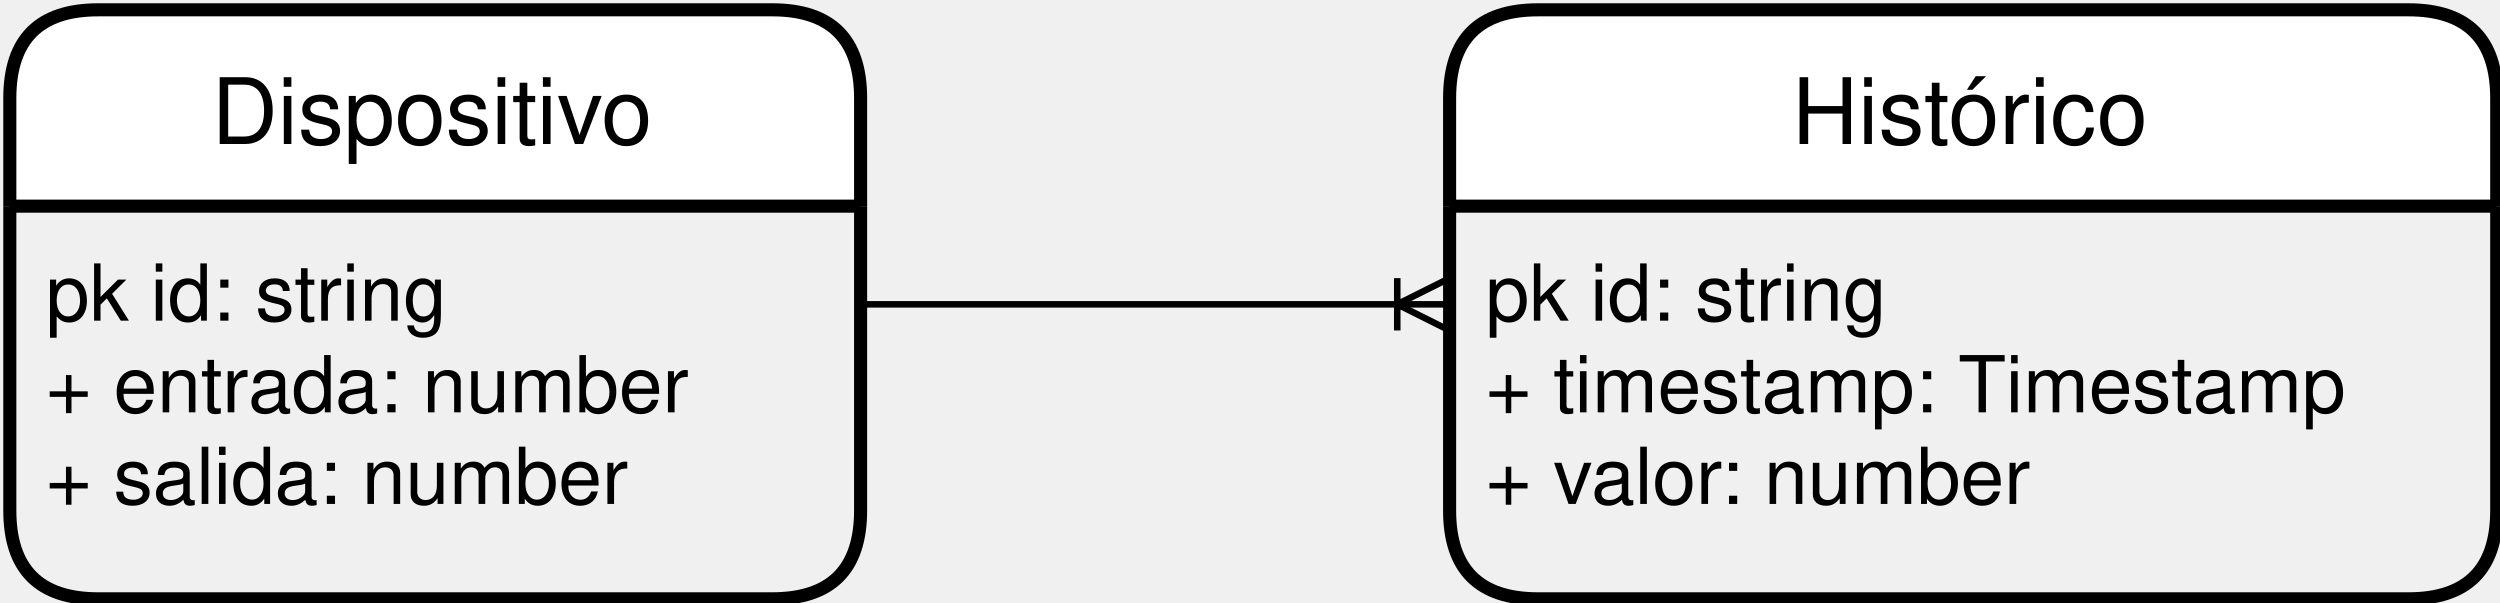
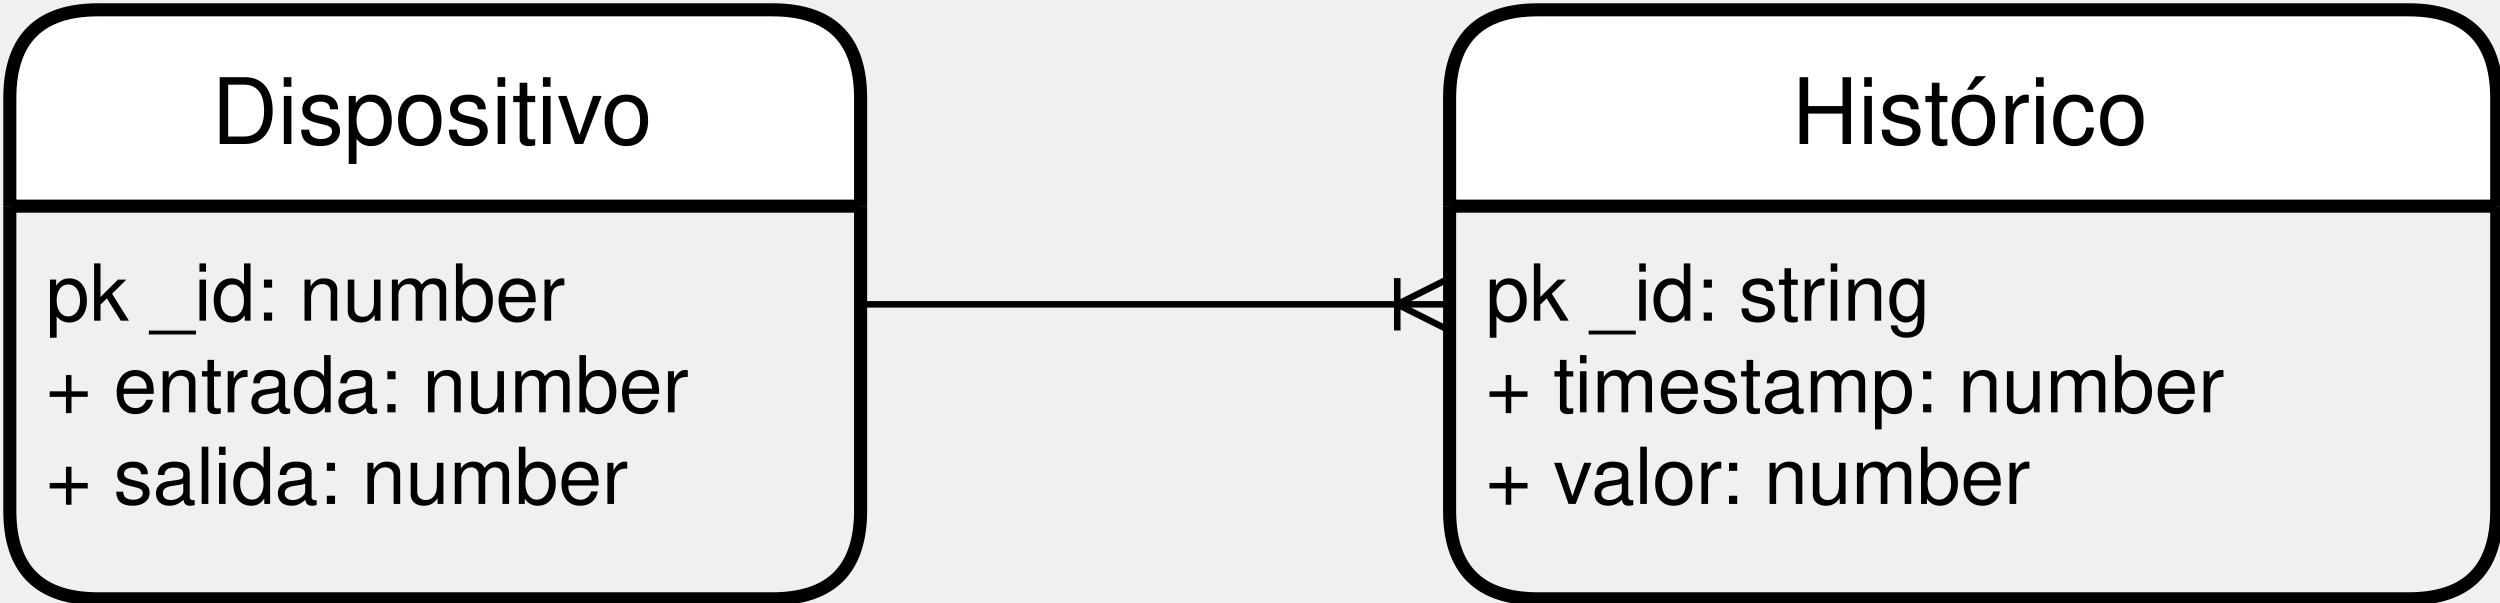
- <svg xmlns="http://www.w3.org/2000/svg" version="1.1" width="382px" height="92px" viewBox="-0.5 -0.5 382 92" content="&lt;mxfile host=&quot;app.diagrams.net&quot; modified=&quot;2021-04-22T22:14:59.865Z&quot; agent=&quot;5.0 (Windows NT 10.0; Win64; x64) AppleWebKit/537.36 (KHTML, like Gecko) Chrome/90.0.443.85 Safari/537.36&quot; etag=&quot;Wv3OksAdmj7_0qB-zd_O&quot; version=&quot;14.6.6&quot; type=&quot;google&quot;&gt;&lt;diagram id=&quot;VwrN94p4D4ad7PjKAGfQ&quot; name=&quot;Page-1&quot;&gt;7VfbTuMwEP2aPLJqklLKY9t04QFWLCDBPprYbaw6ceQ4bcPX7zgZ59oLK8Q+rFaqqsyZi+05Z1LX8Rfx/kaRNLqXlAnHG9G94weO511NPfg2QFEB4/F1BawVpxXkNsATf2cIjhDNOWVZJ1BLKTRPu2Aok4SFuoMRpeSuG7aSortqStZsADyFRAzRF051VKFT76rBbxlfR3Zld4Lni4kNxpNkEaFy14L8peMvlJS6eor3CyZM72xfqrzvR7z1xhRL9EcSZhdsNwvc5+1mGb78pD/ybbq5mFZVtkTkeOBbnmln4TtzX/FQ4tZ1YfuR7XgsSALWPIy4oHekkLlZP9Mk3FhrHknF32WiiQCXCwC4lUZ6/VEn4slkAmxQJfOEMopJK/Bjjju2Nu5lVBZVclPz4pl8lkH8g23KqIbuSKbtViwRxktJFpXrGYMIvk7gOYRspgAY9hjbvmVKs30Lwp7fMBkzrQoIQa83Rf5xAKwcdo2a3AliUUtJ14gRFPC6rtxwDA9I8x9Qfj2gPN1gzqzkWvFk7XgTx/Nd0xRn4Tkz2Ax85mb6eMyAzDitwp9r82gGrCRVFZ3k8Rs0ti8q23fBVrqmdSHLtCCRpdpWXIgelKUkhL3elVnBuCcYIwdDE4dhnuECWqZWEeStlpGSmuiWDXxbrQwFcHKMzqsCVeB/UAWTr1KBO1BBwLNUZlzz7f+p//TUT84Pvf83h9773NBDIxShpDvEx4IzaGg/9l8b+I8L4sTAH1LA1w38UAIDWhiFuw+acH6ui0cmiOYyWTaeQc8jHdt5ZwmdmUsXmMtH4OxZ3pOkKB1whldsd2n8MsY379Lawb7tDQpr7bl+tdXhuZ0GZpNlDJt0dIAzmauQnZ8TeG2t2Sn+8UfUNOwk+226RwforkFVNnrbvXUeEgGu8SA5nK1+3/iX3ReO7/Z0VJ0cs9q3xF6hca+Q1y9UtWZQqNRkffBDMgWzuexW4c0/Bn/5Gw==&lt;/diagram&gt;&lt;/mxfile&gt;" style="background-color: rgb(255, 255, 255);">
+ <svg xmlns="http://www.w3.org/2000/svg" version="1.1" width="382px" height="92px" viewBox="-0.5 -0.5 382 92" content="&lt;mxfile host=&quot;app.diagrams.net&quot; modified=&quot;2021-06-02T05:01:43.084Z&quot; agent=&quot;5.0 (Windows NT 10.0; Win64; x64) AppleWebKit/537.36 (KHTML, like Gecko) Chrome/91.0.447.77 Safari/537.36&quot; etag=&quot;zd1P4hHMucb5gXnI-HPf&quot; version=&quot;14.7.3&quot; type=&quot;google&quot;&gt;&lt;diagram id=&quot;VwrN94p4D4ad7PjKAGfQ&quot; name=&quot;Page-1&quot;&gt;7VddT9swFP01eWRK4lLKY9t08AATAyTY02RiN7HqxJHjtA2/fteJnc/SdprYwzQJodxz7/XHOeeG4KBlsr+ROIvvBaHc8V2yd1Dg+P7VzIffGihr4NKd1UAkGakhrwWe2Ds1oGvQghGa9wqVEFyxrA+GIk1pqHoYllLs+mVrwfu7ZjiiI+ApxHyMvjCi4hqd+VctfktZFNudvel1nUmwLTY3yWNMxK4DoZWDllIIVT8l+yXlmjvLS9339YNsczBJU3VOw/yC7uaB97zdrMKX7+Rbsc02F0aMLeaFufAty5WzRM4CSRYKc3RVWj7yHUs4TiFahDHj5A6XotD75wqHGxstYiHZu0gV5pDyAIC0VEZe5PYqnnQnwBqVokgJJaZpDXnT401sbM7iVotKsWl08XU/zaH+wZLiNtAdzpU9ihVCZwnO42o/HWDOohSeQ+imEoAxx4b2LZWK7juQ4fyGioQqWUKJyfozo78ZAGuHXesmb2qwuOOka4NhY+CoWbnVGB6MzL8h+fVI8mwD8U/dNK/EliyNHH/q+MjTrDhL35nDaeBnocePJRTUTLK6PC2SN+Dqw3LYR8h+6cBSlnVO16oRdSmqtiAVldfWjPMBlGc4hIPeVV3BZGAXbQYtEoNRnpsNlMisH/BbYyIpFFadGNS2ThnLf3SITnvCeACd6YHpZ3nAG3kgYHkmcqbY9v/M//HMT0+PPPqbI++fGPlTMwxMSEzwecU5MDqs/dcm/nxHHJn4Qxb4vIkfe2AkCyXw6WNCuD9T5SPlWDGRrtrMiPNYJXbgaUrm+psLwtUjaPYs7nFaVgm4w6uhuwp+6OCLf2njYN/NBqWN9ky92tXhudsGYdulA9v04QTnopAhPT0o8N6K6DH9zd9QTdhR9btyuwfkbkBZEb3tf3QeMoHZ40EwuFvzwkGX/TcO8gY+qm9uurofiYOFJoOF/OFCNTWjhSpPNhc/ZFMI22/durz9hwGtfgE=&lt;/diagram&gt;&lt;/mxfile&gt;" style="background-color: rgb(255, 255, 255);">
  <defs />
  <g>
    <path d="M 381 31 L 381 14.5 Q 381 1 367.5 1 L 234.5 1 Q 221 1 221 14.5 L 221 31" fill="#ffffff" stroke="#000000" stroke-width="2" stroke-miterlimit="10" pointer-events="all" />
    <path d="M 221 31 L 221 77.5 Q 221 91 234.5 91 L 367.5 91 Q 381 91 381 77.5 L 381 31" fill="none" stroke="#000000" stroke-width="2" stroke-miterlimit="10" pointer-events="none" />
    <path d="M 221 31 L 381 31" fill="none" stroke="#000000" stroke-width="2" stroke-miterlimit="10" pointer-events="none" />
    <g fill="#000000" font-family="Helvetica" pointer-events="none" text-anchor="middle" font-size="14px">
      <text x="300.5" y="21.5">Histórico</text>
    </g>
    <g fill="#000000" font-family="Helvetica" pointer-events="none" font-size="12px">
-       <text x="226.5" y="48.5">pk id: string</text>
-       <text x="226.5" y="62.5">  + timestamp: Timestamp</text>
+       <text x="226.5" y="48.5">pk _id: string</text>
+       <text x="226.5" y="62.5">  + timestamp: number</text>
      <text x="226.5" y="76.5">  + valor: number</text>
    </g>
    <path d="M 131 31 L 131 14.5 Q 131 1 117.5 1 L 14.5 1 Q 1 1 1 14.5 L 1 31" fill="#ffffff" stroke="#000000" stroke-width="2" stroke-miterlimit="10" pointer-events="none" />
    <path d="M 1 31 L 1 77.5 Q 1 91 14.5 91 L 117.5 91 Q 131 91 131 77.5 L 131 31" fill="none" stroke="#000000" stroke-width="2" stroke-miterlimit="10" pointer-events="none" />
    <path d="M 1 31 L 131 31" fill="none" stroke="#000000" stroke-width="2" stroke-miterlimit="10" pointer-events="none" />
    <g fill="#000000" font-family="Helvetica" pointer-events="none" text-anchor="middle" font-size="14px">
      <text x="65.5" y="21.5">Dispositivo</text>
    </g>
    <g fill="#000000" font-family="Helvetica" pointer-events="none" font-size="12px">
-       <text x="6.5" y="48.5">pk id: string</text>
+       <text x="6.5" y="48.5">pk _id: number</text>
      <text x="6.5" y="62.5">  + entrada: number</text>
      <text x="6.5" y="76.5">  + salida: number</text>
    </g>
    <path d="M 131 46 L 151 46 Q 161 46 171 46 L 181 46 Q 191 46 201 46 L 221 46" fill="none" stroke="#000000" stroke-miterlimit="10" pointer-events="none" />
    <path d="M 213 50 L 213 42 M 221 42 L 213 46 L 221 50" fill="none" stroke="#000000" stroke-miterlimit="10" pointer-events="none" />
  </g>
</svg>
